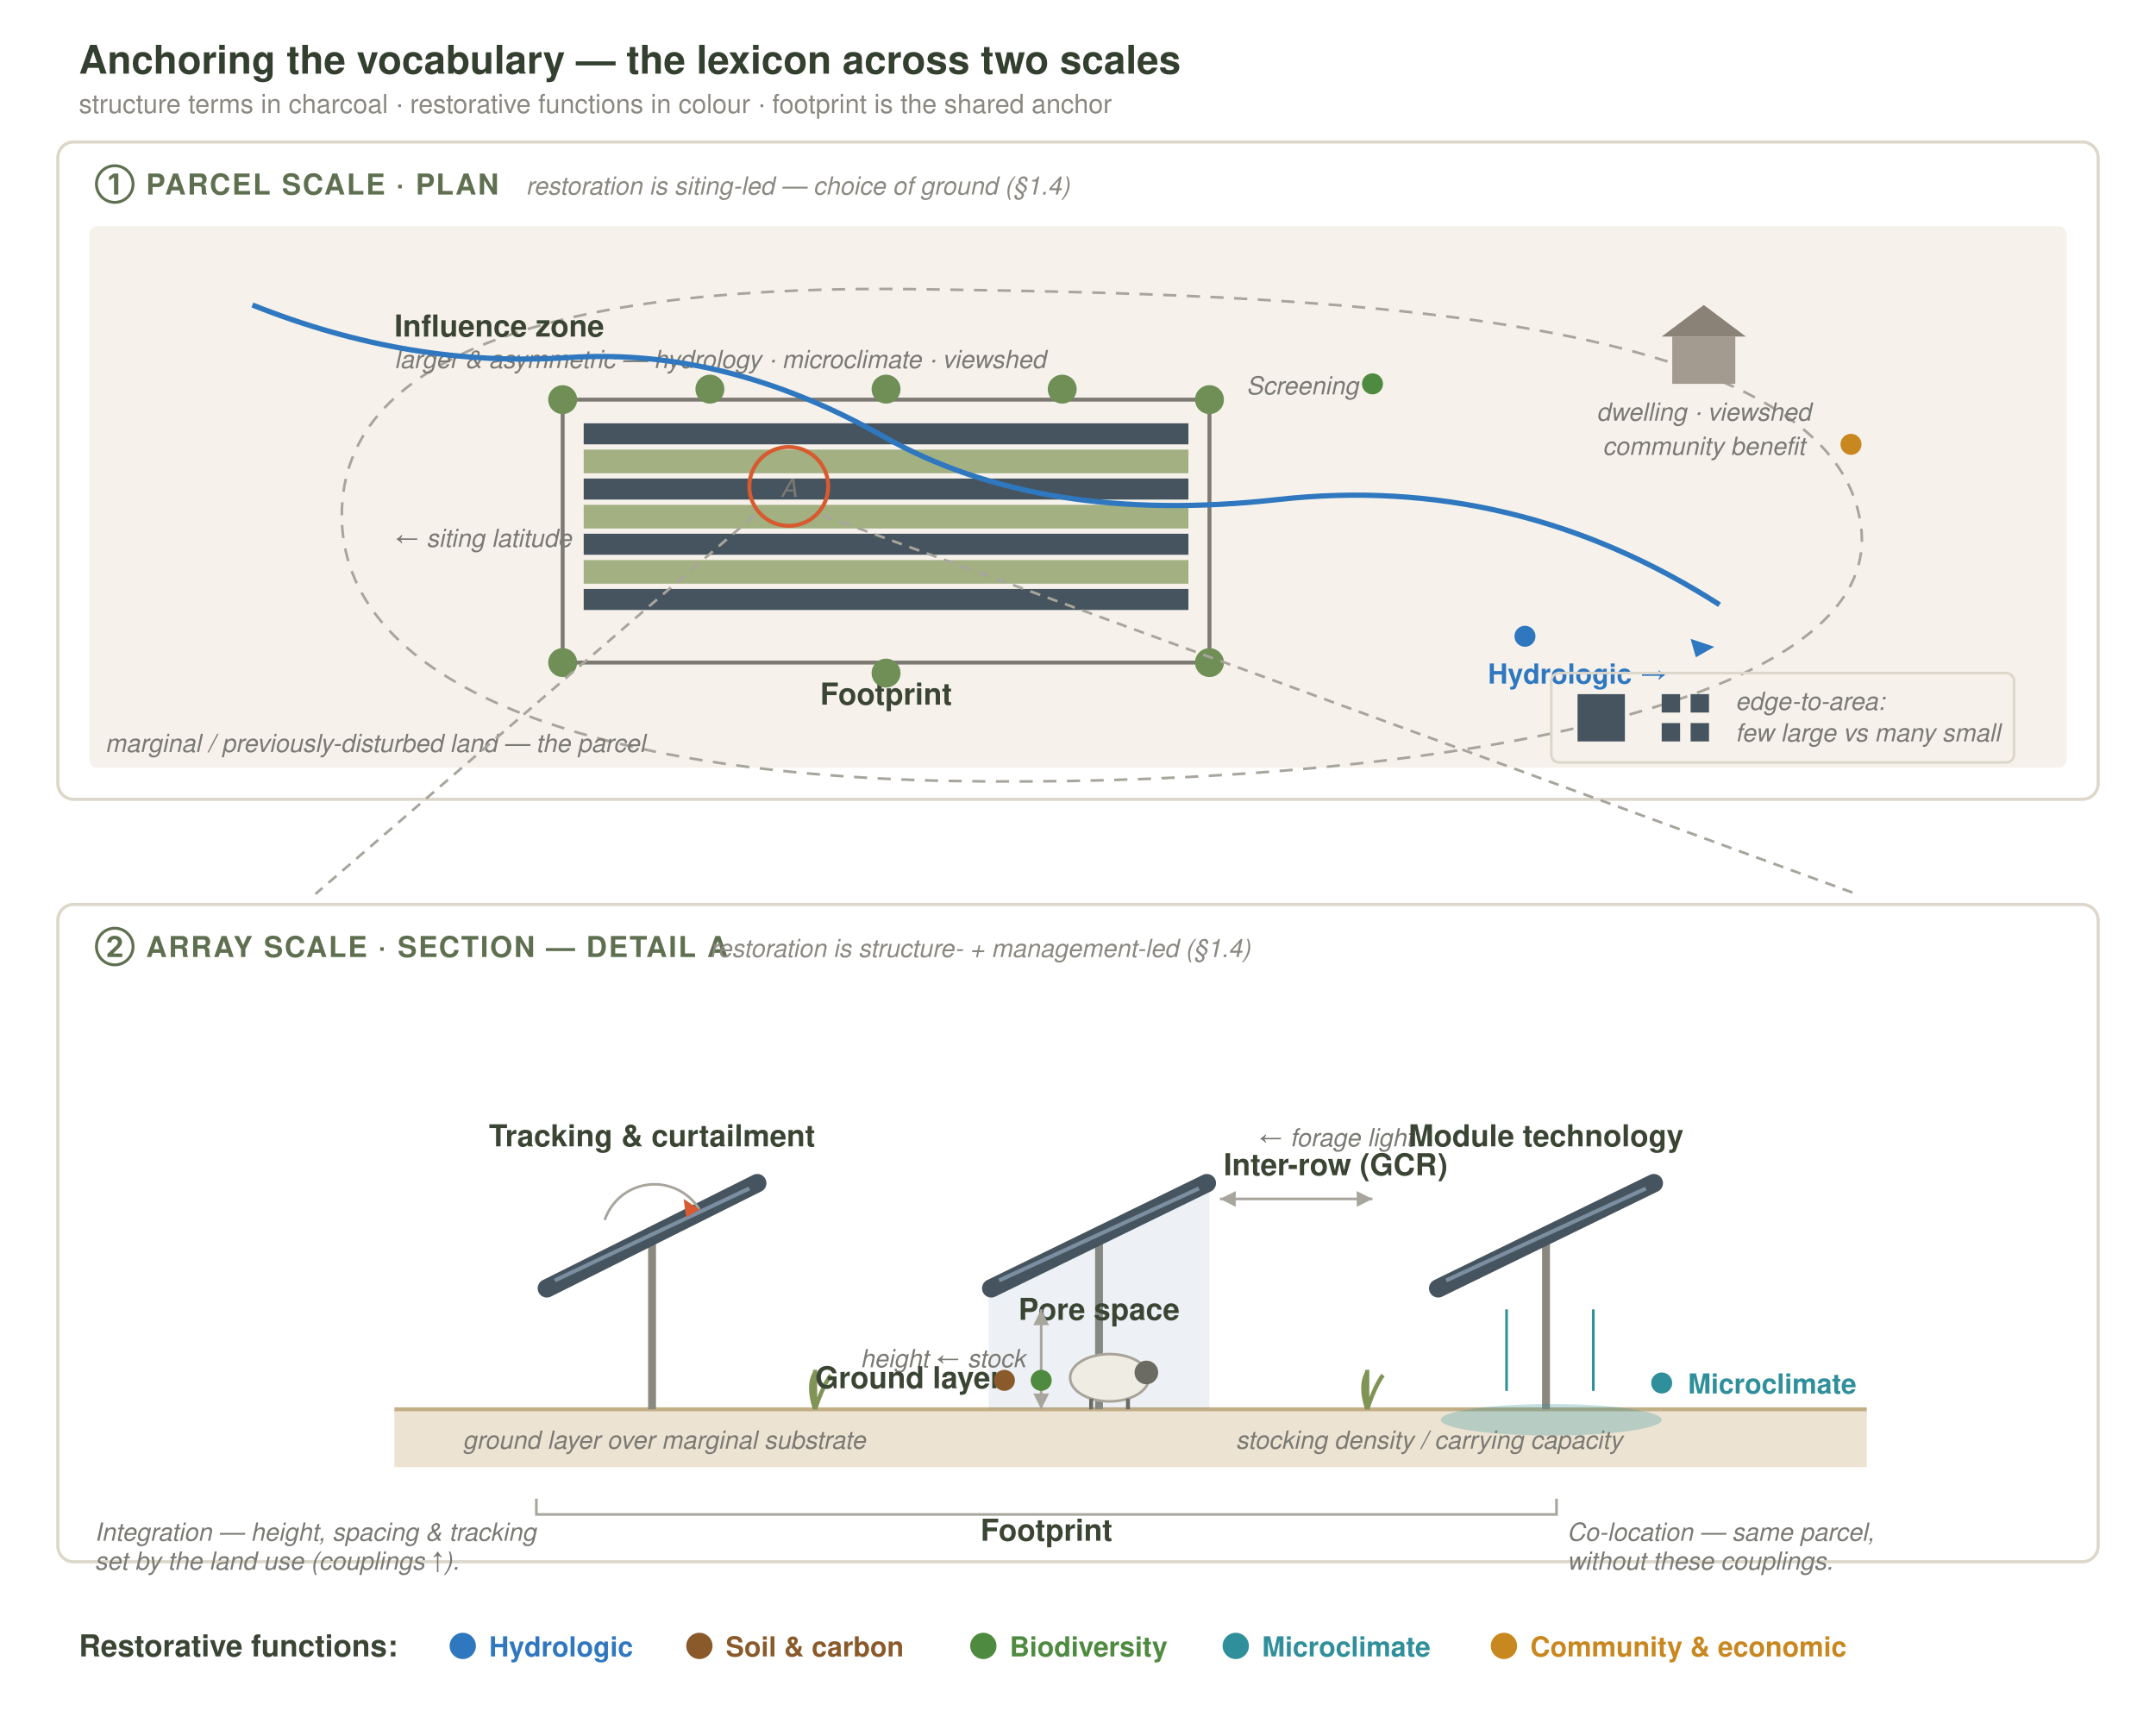
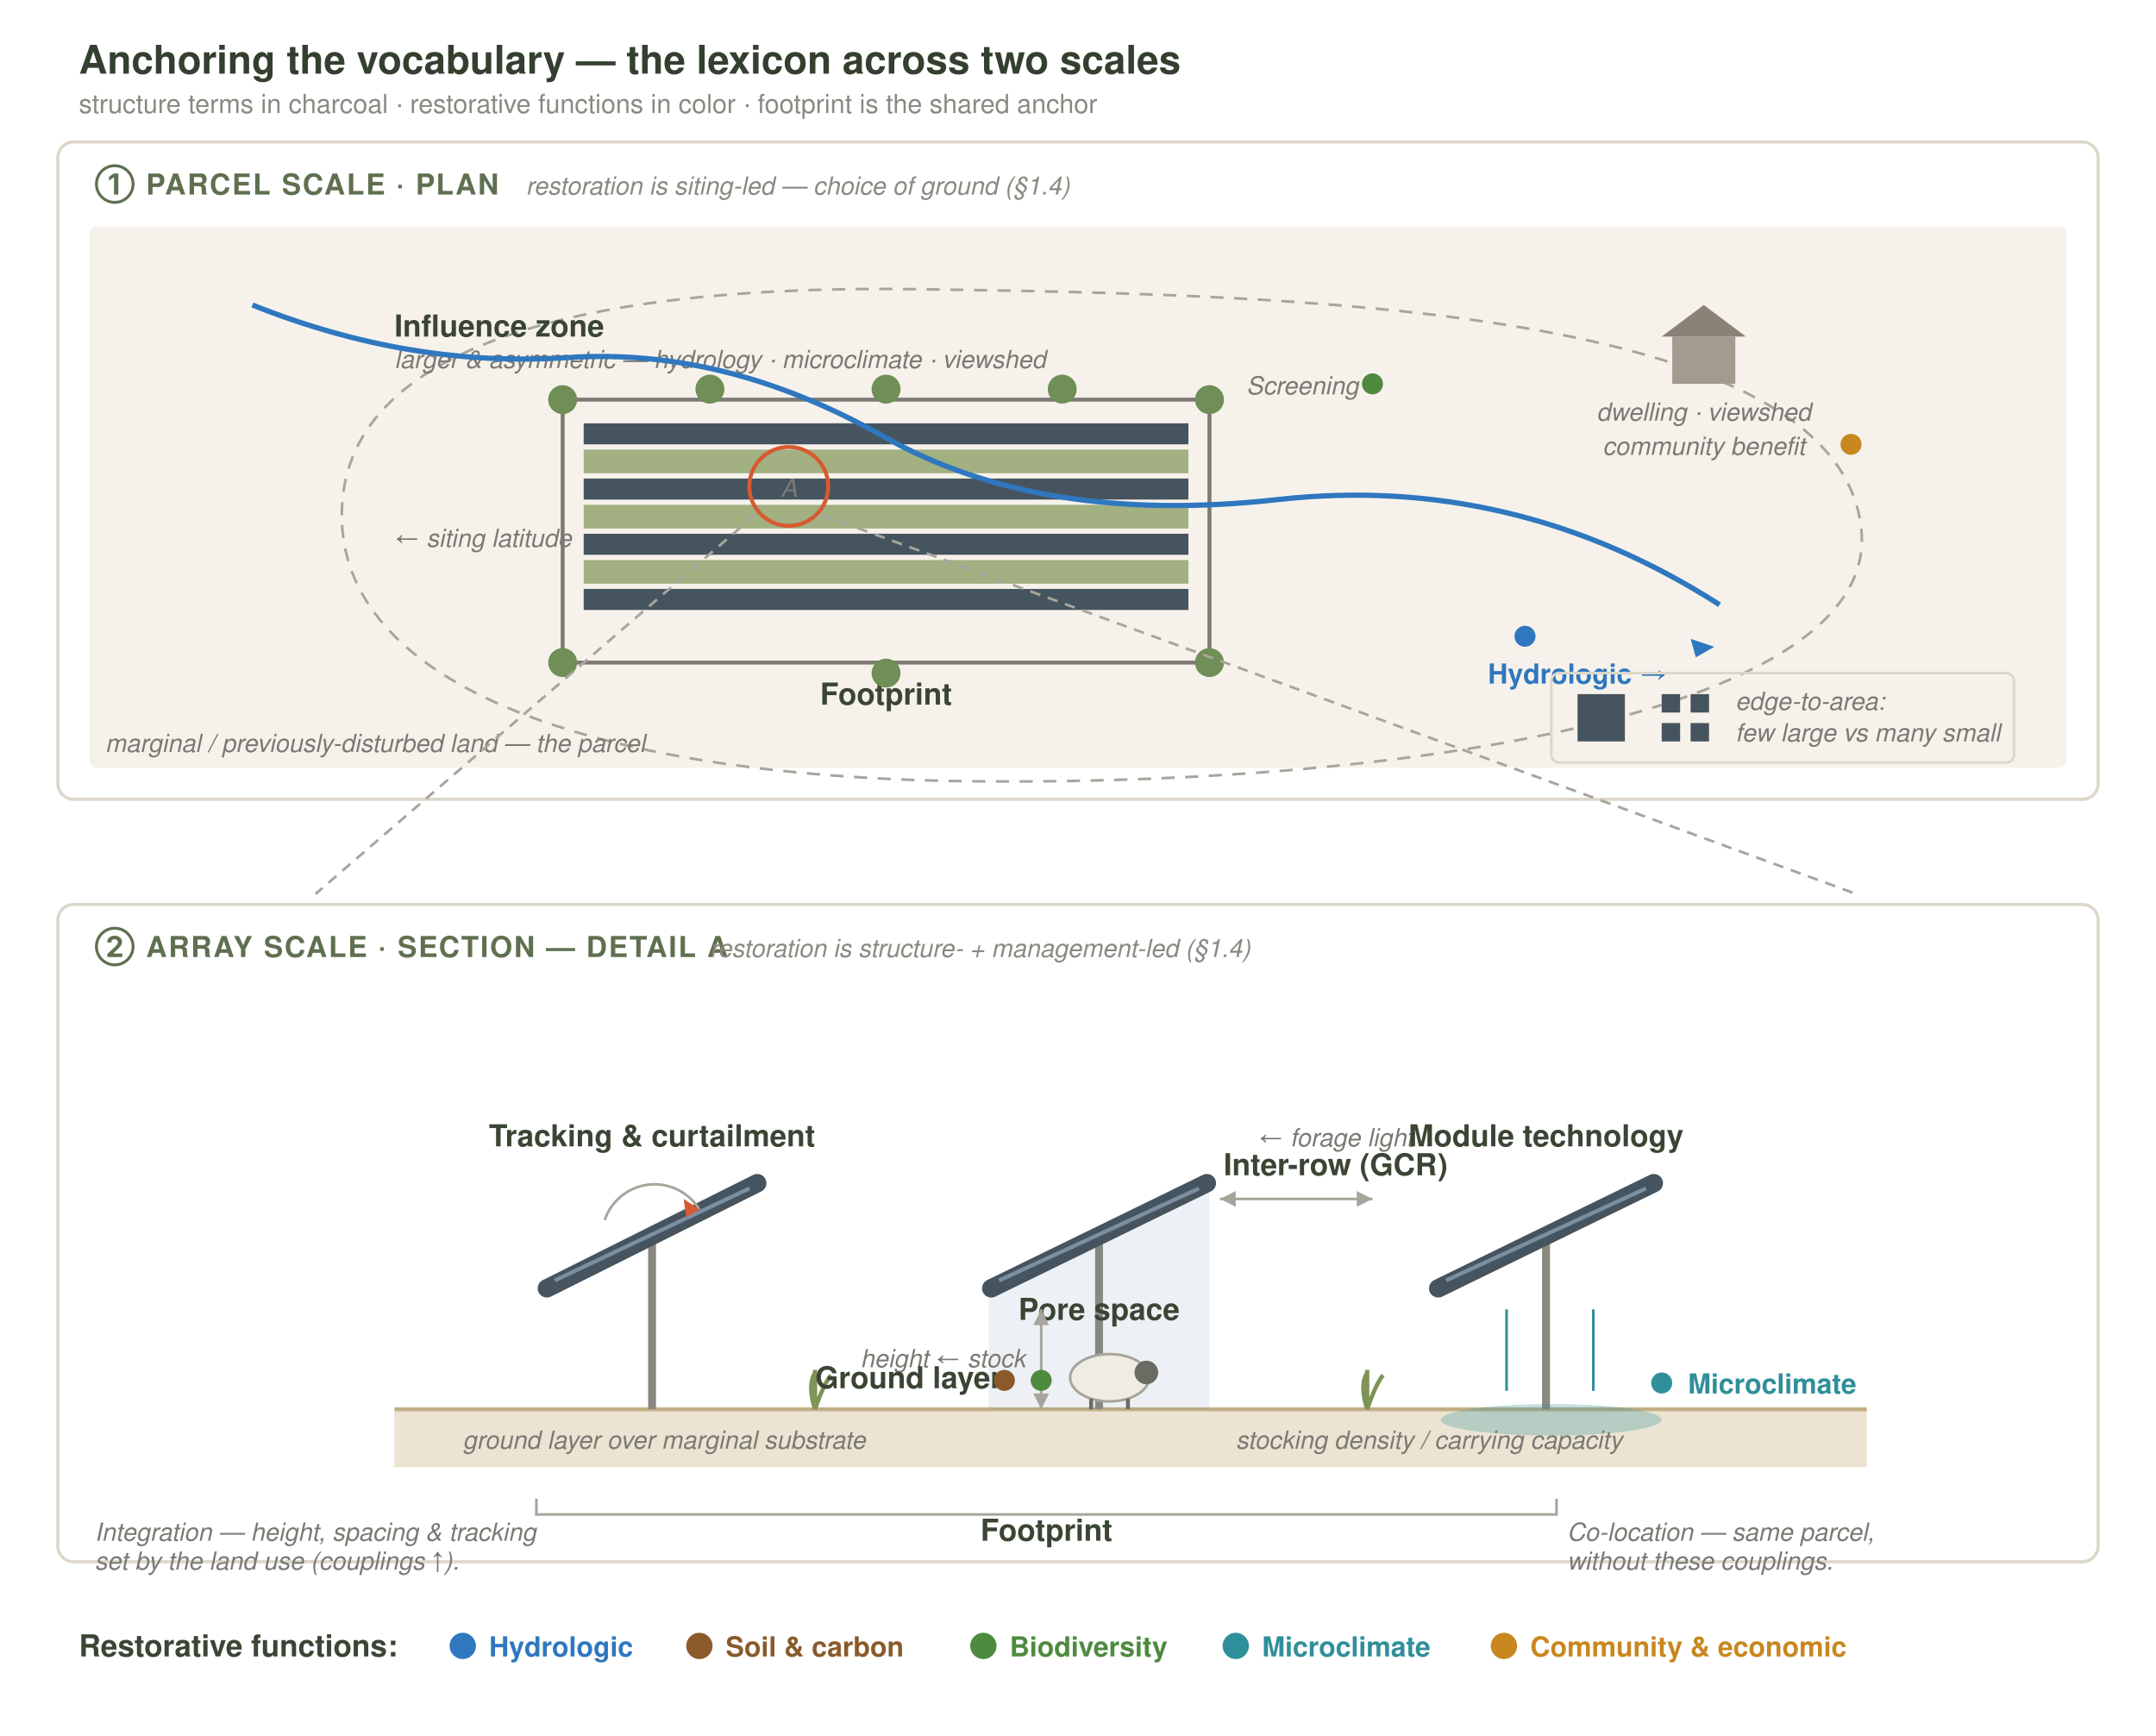
<svg xmlns="http://www.w3.org/2000/svg" width="820" height="660" viewBox="0 0 820 660" role="img" font-family="ui-sans-serif,system-ui,-apple-system,Segoe UI,Helvetica,Arial,sans-serif">
  <style>
.h1{font-size:15px;font-weight:700;fill:#34402f}
.h2{font-size:10px;fill:#8a8880}
.pl{font-size:11px;font-weight:700;fill:#5f7050;letter-spacing:0.6px}
.pd{font-size:9.5px;font-style:italic;fill:#8a8880}
.tt{font-size:11.5px;font-weight:600;fill:#3a4534}
.td{font-size:9.5px;font-style:italic;fill:#7a7973}
.cp{font-size:10px;fill:#8a8880}
.dim{stroke:#a7a59c;stroke-width:1;fill:none}
.frame{fill:none;stroke:#dcd7ca;stroke-width:1.2}
.fk{font-size:10.5px;font-weight:700}
.fH{fill:#2f77bf}.fS{fill:#8a5a2b}.fB{fill:#4e8a3f}.fM{fill:#2f8f9a}.fC{fill:#c8871f}
@media (prefers-color-scheme:dark){.h1,.tt{fill:#c9d3bf}.h2,.pd,.td,.cp{fill:#9c9a92}.pl{fill:#9fb58c}.dim{stroke:#77766f}.frame{stroke:#4a4840}
.fH{fill:#6aa6e0}.fS{fill:#bd9161}.fB{fill:#82bd70}.fM{fill:#5fb8c0}.fC{fill:#e0b45a}}
</style>
  <text class="h1" x="30" y="28">Anchoring the vocabulary — the lexicon across two scales</text>
-   <text class="h2" x="30" y="43">structure terms in charcoal · restorative functions in colour · footprint is the shared anchor</text>
+   <text class="h2" x="30" y="43">structure terms in charcoal · restorative functions in color · footprint is the shared anchor</text>
  <rect class="frame" x="22" y="54" width="776" height="250" rx="6" />
  <text class="pl" x="36" y="74">① PARCEL SCALE · PLAN</text>
  <text class="pd" x="200" y="74">restoration is siting-led — choice of ground (§1.4)</text>
  <rect x="34" y="86" width="752" height="206" rx="3" fill="#ece3d2" opacity="0.45" />
  <path class="dim" d="M130,196 C130,132 220,108 350,110 C490,112 700,116 708,202 C714,274 520,300 360,297 C218,294 130,258 130,196 Z" stroke-dasharray="5 4" />
  <text class="tt" x="150" y="128" text-anchor="start">Influence zone</text>
  <text class="td" x="150" y="140" text-anchor="start">larger &amp; asymmetric — hydrology · microclimate · viewshed</text>
  <rect x="214" y="152" width="246" height="100" fill="none" stroke="#7c7a73" stroke-width="1.5" />
  <g fill="#46545f">
    <rect x="222" y="161" width="230" height="8" />
    <rect x="222" y="182" width="230" height="8" />
    <rect x="222" y="203" width="230" height="8" />
    <rect x="222" y="224" width="230" height="8" />
  </g>
  <g fill="#7f9455" opacity="0.7">
    <rect x="222" y="171" width="230" height="9" />
    <rect x="222" y="192" width="230" height="9" />
    <rect x="222" y="213" width="230" height="9" />
  </g>
  <text class="tt" x="337" y="268" text-anchor="middle">Footprint</text>
  <text class="td" x="150" y="208" text-anchor="start">← siting latitude</text>
  <g fill="#6f8f57">
    <circle cx="214" cy="152" r="5.5" />
    <circle cx="270" cy="148" r="5.5" />
    <circle cx="337" cy="148" r="5.5" />
    <circle cx="404" cy="148" r="5.5" />
    <circle cx="460" cy="152" r="5.5" />
    <circle cx="214" cy="252" r="5.5" />
    <circle cx="337" cy="256" r="5.5" />
    <circle cx="460" cy="252" r="5.5" />
  </g>
  <text class="td" x="474" y="150" text-anchor="start">Screening</text>
  <circle class="fB" cx="522" cy="146" r="4" />
  <path d="M96,116 q60,24 120,20 t120,30 t150,24 t168,40" fill="none" stroke="#2f77bf" stroke-width="2" />
  <path d="M652,246 l-9,-3 l2,7 z" fill="#2f77bf" />
  <circle class="fH" cx="580" cy="242" r="4" />
  <text class="fk fH" x="600" y="260" text-anchor="middle">Hydrologic →</text>
  <g>
    <rect x="636" y="128" width="24" height="18" fill="#a49b90" />
    <polygon points="632,128 648,116 664,128" fill="#8a8177" />
  </g>
  <text class="td" x="648" y="160" text-anchor="middle">dwelling · viewshed</text>
  <text class="td" x="648" y="173" text-anchor="middle">community benefit</text>
  <circle class="fC" cx="704" cy="169" r="4" />
  <rect x="590" y="256" width="176" height="34" rx="3" fill="none" stroke="#dcd7ca" stroke-width="1" />
  <g fill="#46545f">
    <rect x="600" y="264" width="18" height="18" />
    <rect x="632" y="264" width="7" height="7" />
    <rect x="643" y="264" width="7" height="7" />
    <rect x="632" y="275" width="7" height="7" />
    <rect x="643" y="275" width="7" height="7" />
  </g>
  <text class="td" x="660" y="270" text-anchor="start">edge-to-area:</text>
  <text class="td" x="660" y="282" text-anchor="start">few large vs many small</text>
  <circle cx="300" cy="185" r="15" fill="none" stroke="#D85A30" stroke-width="1.5" />
  <text class="td" x="300" y="189" text-anchor="middle" fill="#a8461f">A</text>
  <text class="td" x="40" y="286" text-anchor="start">marginal / previously-disturbed land — the parcel</text>
  <path class="dim" d="M287,196 L120,340 M313,196 L706,340" stroke="#D85A30" stroke-dasharray="4 3" />
  <rect class="frame" x="22" y="344" width="776" height="250" rx="6" />
  <text class="pl" x="36" y="364">② ARRAY SCALE · SECTION — DETAIL A</text>
  <text class="pd" x="270" y="364">restoration is structure- + management-led (§1.4)</text>
  <rect x="150" y="536" width="560" height="22" fill="#ece3d2" />
  <line x1="150" y1="536" x2="710" y2="536" stroke="#c3af86" stroke-width="1.5" />
  <text class="td" x="176" y="551" text-anchor="start">ground layer over marginal substrate</text>
  <line x1="248" y1="536" x2="248" y2="470" stroke="#8a887f" stroke-width="3" />
  <line x1="208" y1="490" x2="288" y2="450" stroke="#46545f" stroke-width="7" stroke-linecap="round" />
  <line x1="211" y1="487" x2="285" y2="452" stroke="#7b8fa1" stroke-width="1.5" />
  <path class="dim" d="M230,464 A20,20 0 0 1 266,460" stroke="#D85A30" />
  <path d="M266,460 l-6,-4 l1,7 z" fill="#D85A30" />
  <text class="tt" x="248" y="436" text-anchor="middle">Tracking &amp; curtailment</text>
  <line x1="418" y1="536" x2="418" y2="470" stroke="#8a887f" stroke-width="3" />
  <polygon points="376,490 460,449 460,536 376,536" fill="#6a86a8" opacity="0.12" />
  <line x1="377" y1="490" x2="459" y2="450" stroke="#46545f" stroke-width="7" stroke-linecap="round" />
  <line x1="380" y1="487" x2="456" y2="452" stroke="#7b8fa1" stroke-width="1.5" />
  <text class="tt" x="418" y="502" text-anchor="middle">Pore space</text>
  <line class="dim" x1="396" y1="536" x2="396" y2="498" />
  <path d="M396,536 l-3,-6 l6,0 z M396,498 l-3,6 l6,0 z" fill="#a7a59c" />
  <text class="td" x="390" y="520" text-anchor="end">height ← stock</text>
  <g>
    <ellipse cx="422" cy="524" rx="15" ry="9" fill="#efece4" stroke="#a8a49a" />
    <circle cx="436" cy="522" r="4.5" fill="#6b6a63" />
    <g stroke="#6b6a63" stroke-width="1.5">
      <line x1="415" y1="532" x2="415" y2="536" />
      <line x1="429" y1="532" x2="429" y2="536" />
    </g>
  </g>
  <line class="dim" x1="464" y1="456" x2="522" y2="456" />
  <path d="M464,456 l6,-3 l0,6 z M522,456 l-6,-3 l0,6 z" fill="#a7a59c" />
  <text class="tt" x="508" y="447" text-anchor="middle">Inter-row (GCR)</text>
  <text class="td" x="508" y="436" text-anchor="middle">← forage light</text>
  <line x1="588" y1="536" x2="588" y2="470" stroke="#8a887f" stroke-width="3" />
  <line x1="547" y1="490" x2="629" y2="450" stroke="#46545f" stroke-width="7" stroke-linecap="round" />
  <line x1="550" y1="487" x2="626" y2="452" stroke="#7b8fa1" stroke-width="1.5" />
  <text class="tt" x="588" y="436" text-anchor="middle">Module technology</text>
  <ellipse cx="590" cy="540" rx="42" ry="6" fill="#2f8f9a" opacity="0.28" />
  <g stroke="#2f8f9a" stroke-width="1">
    <line x1="573" y1="498" x2="573" y2="529" />
    <line x1="606" y1="498" x2="606" y2="529" />
  </g>
  <circle class="fM" cx="632" cy="526" r="4" />
  <text class="fk fM" x="642" y="530" text-anchor="start">Microclimate</text>
  <g stroke="#7f9455" stroke-width="1.6" fill="none">
    <path d="M310,536 q-3,-9 0,-14 M310,536 q3,-9 6,-13 M310,536 q0,-11 0,-15" />
    <path d="M520,536 q-3,-9 0,-14 M520,536 q3,-9 6,-13 M520,536 q0,-11 0,-15" />
  </g>
  <text class="tt" x="310" y="528" text-anchor="start">Ground layer</text>
  <circle class="fS" cx="382" cy="525" r="4" />
  <circle class="fB" cx="396" cy="525" r="4" />
  <text class="td" x="470" y="551" text-anchor="start">stocking density / carrying capacity</text>
  <path class="dim" d="M204,570 v6 h388 v-6" />
  <text class="tt" x="398" y="586" text-anchor="middle">Footprint</text>
  <text class="td" x="36" y="586" text-anchor="start">Integration — height, spacing &amp; tracking</text>
  <text class="td" x="36" y="597" text-anchor="start">set by the land use (couplings ↑).</text>
  <text class="td" x="596" y="586" text-anchor="start">Co-location — same parcel,</text>
  <text class="td" x="596" y="597" text-anchor="start">without these couplings.</text>
  <text class="tt" x="30" y="630">Restorative functions:</text>
  <circle class="fH" cx="176" cy="626" r="5" />
  <text class="fk fH" x="186" y="630">Hydrologic</text>
  <circle class="fS" cx="266" cy="626" r="5" />
  <text class="fk fS" x="276" y="630">Soil &amp; carbon</text>
  <circle class="fB" cx="374" cy="626" r="5" />
  <text class="fk fB" x="384" y="630">Biodiversity</text>
  <circle class="fM" cx="470" cy="626" r="5" />
  <text class="fk fM" x="480" y="630">Microclimate</text>
  <circle class="fC" cx="572" cy="626" r="5" />
  <text class="fk fC" x="582" y="630">Community &amp; economic</text>
</svg>
